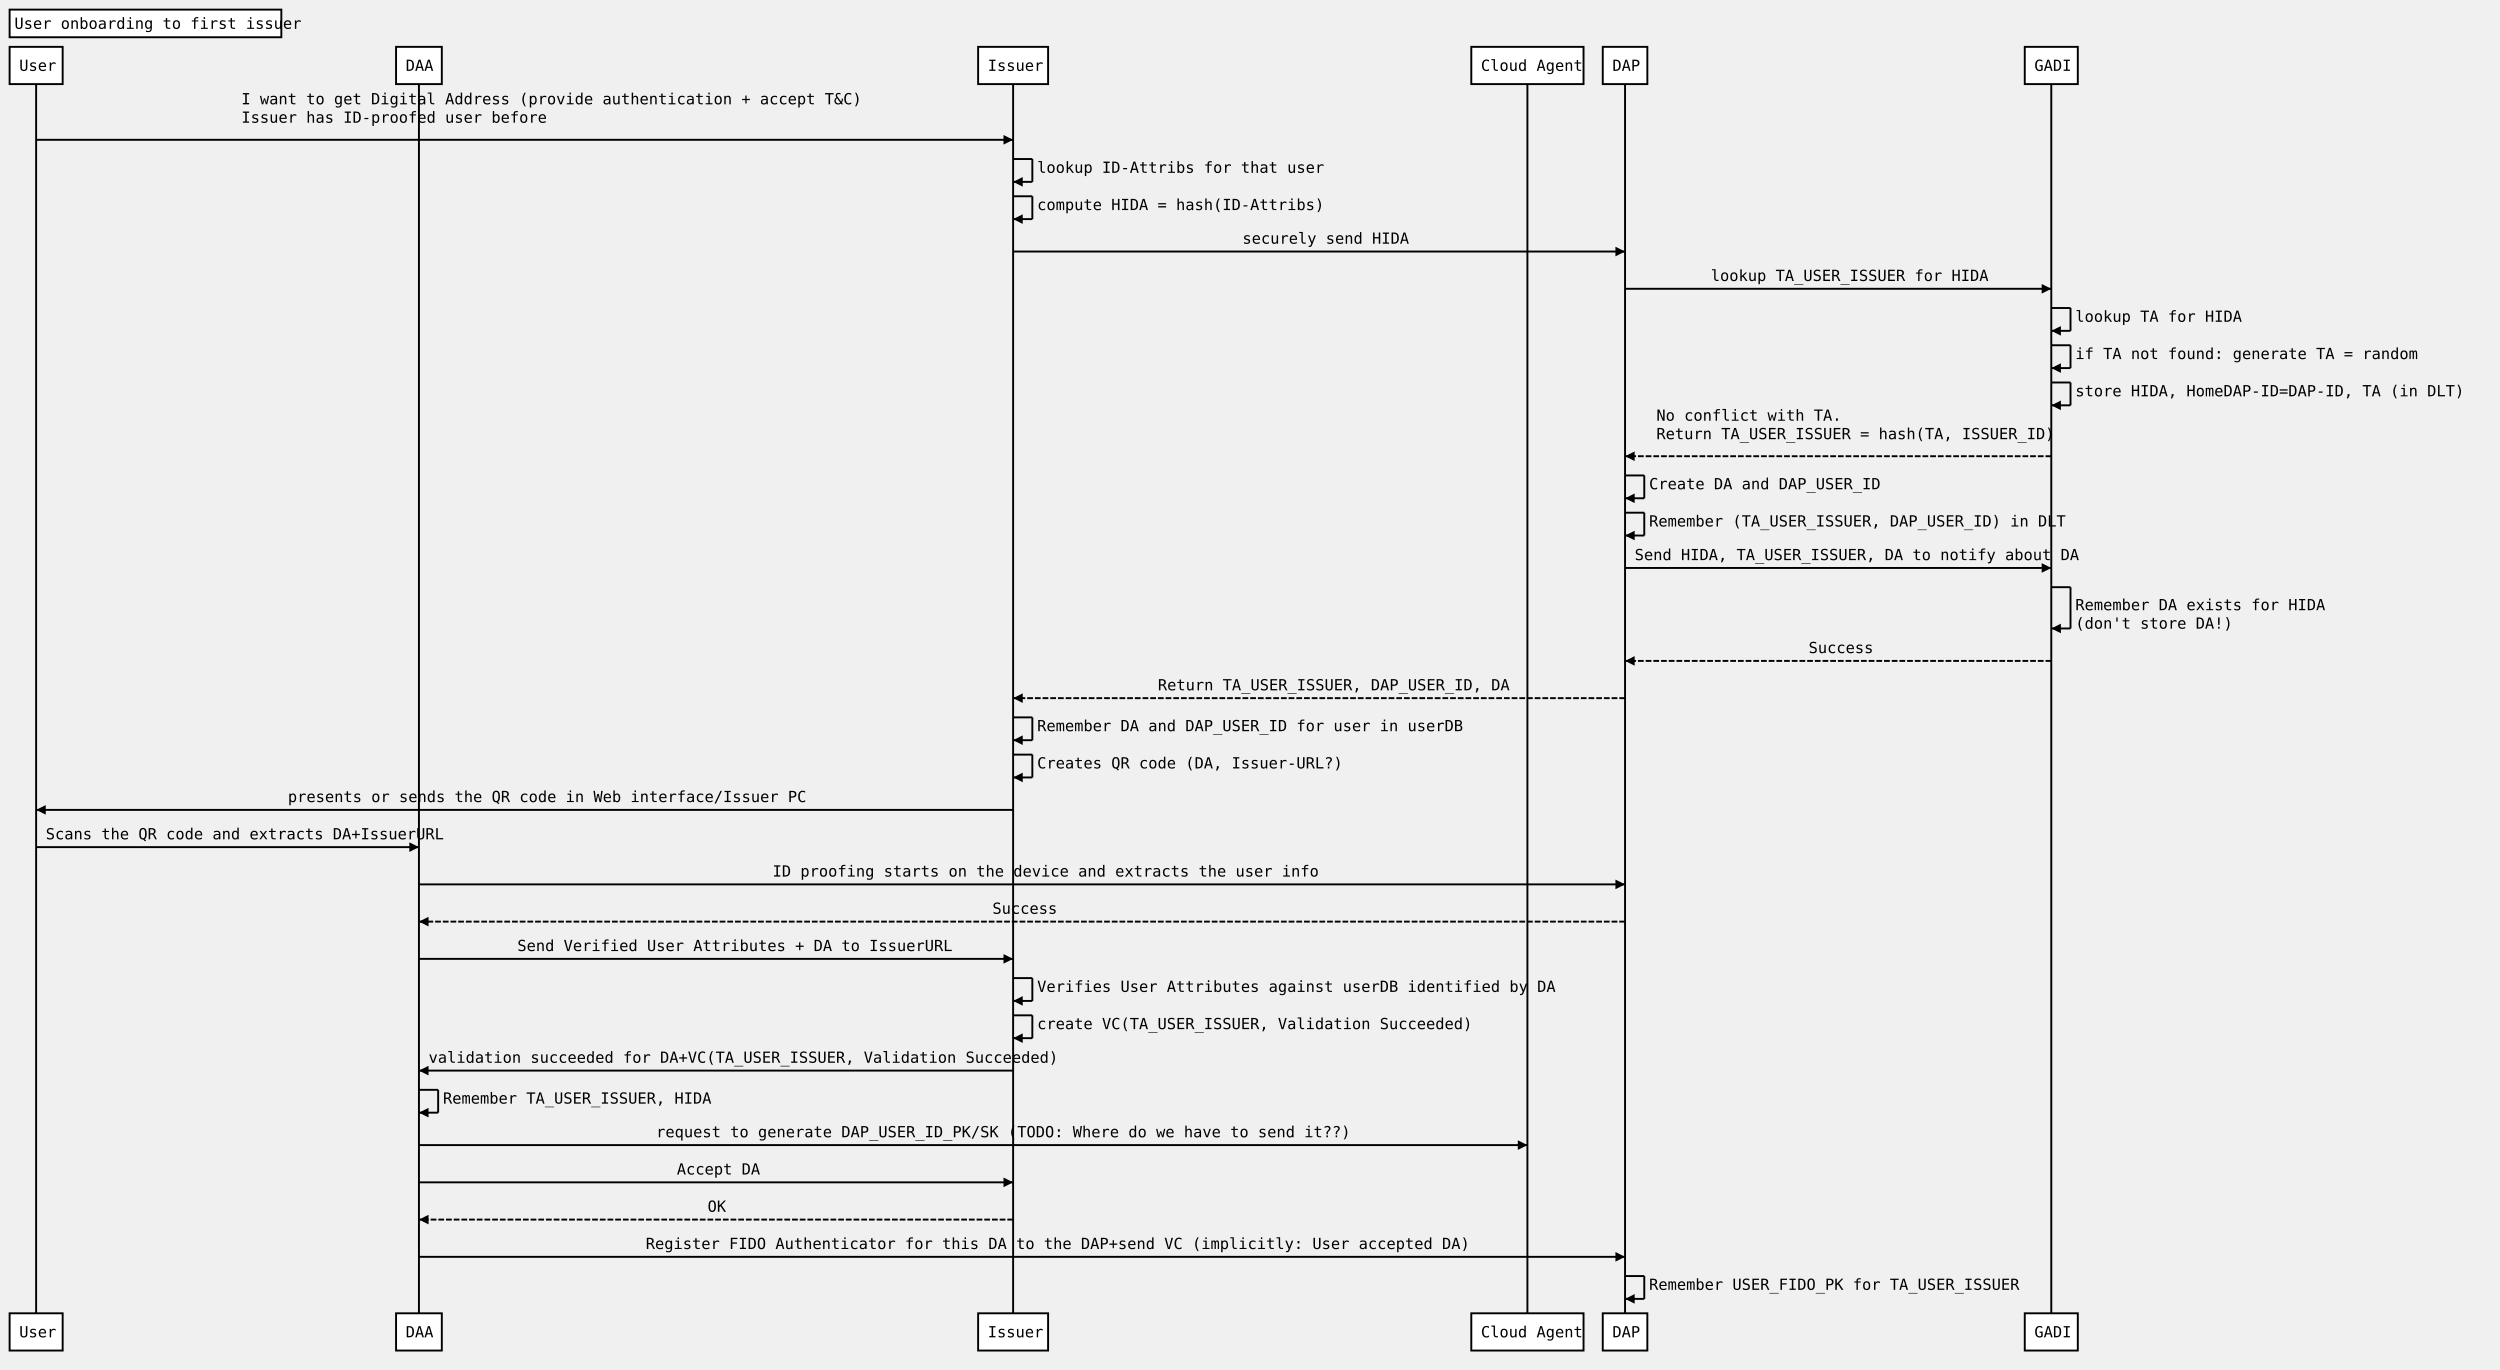
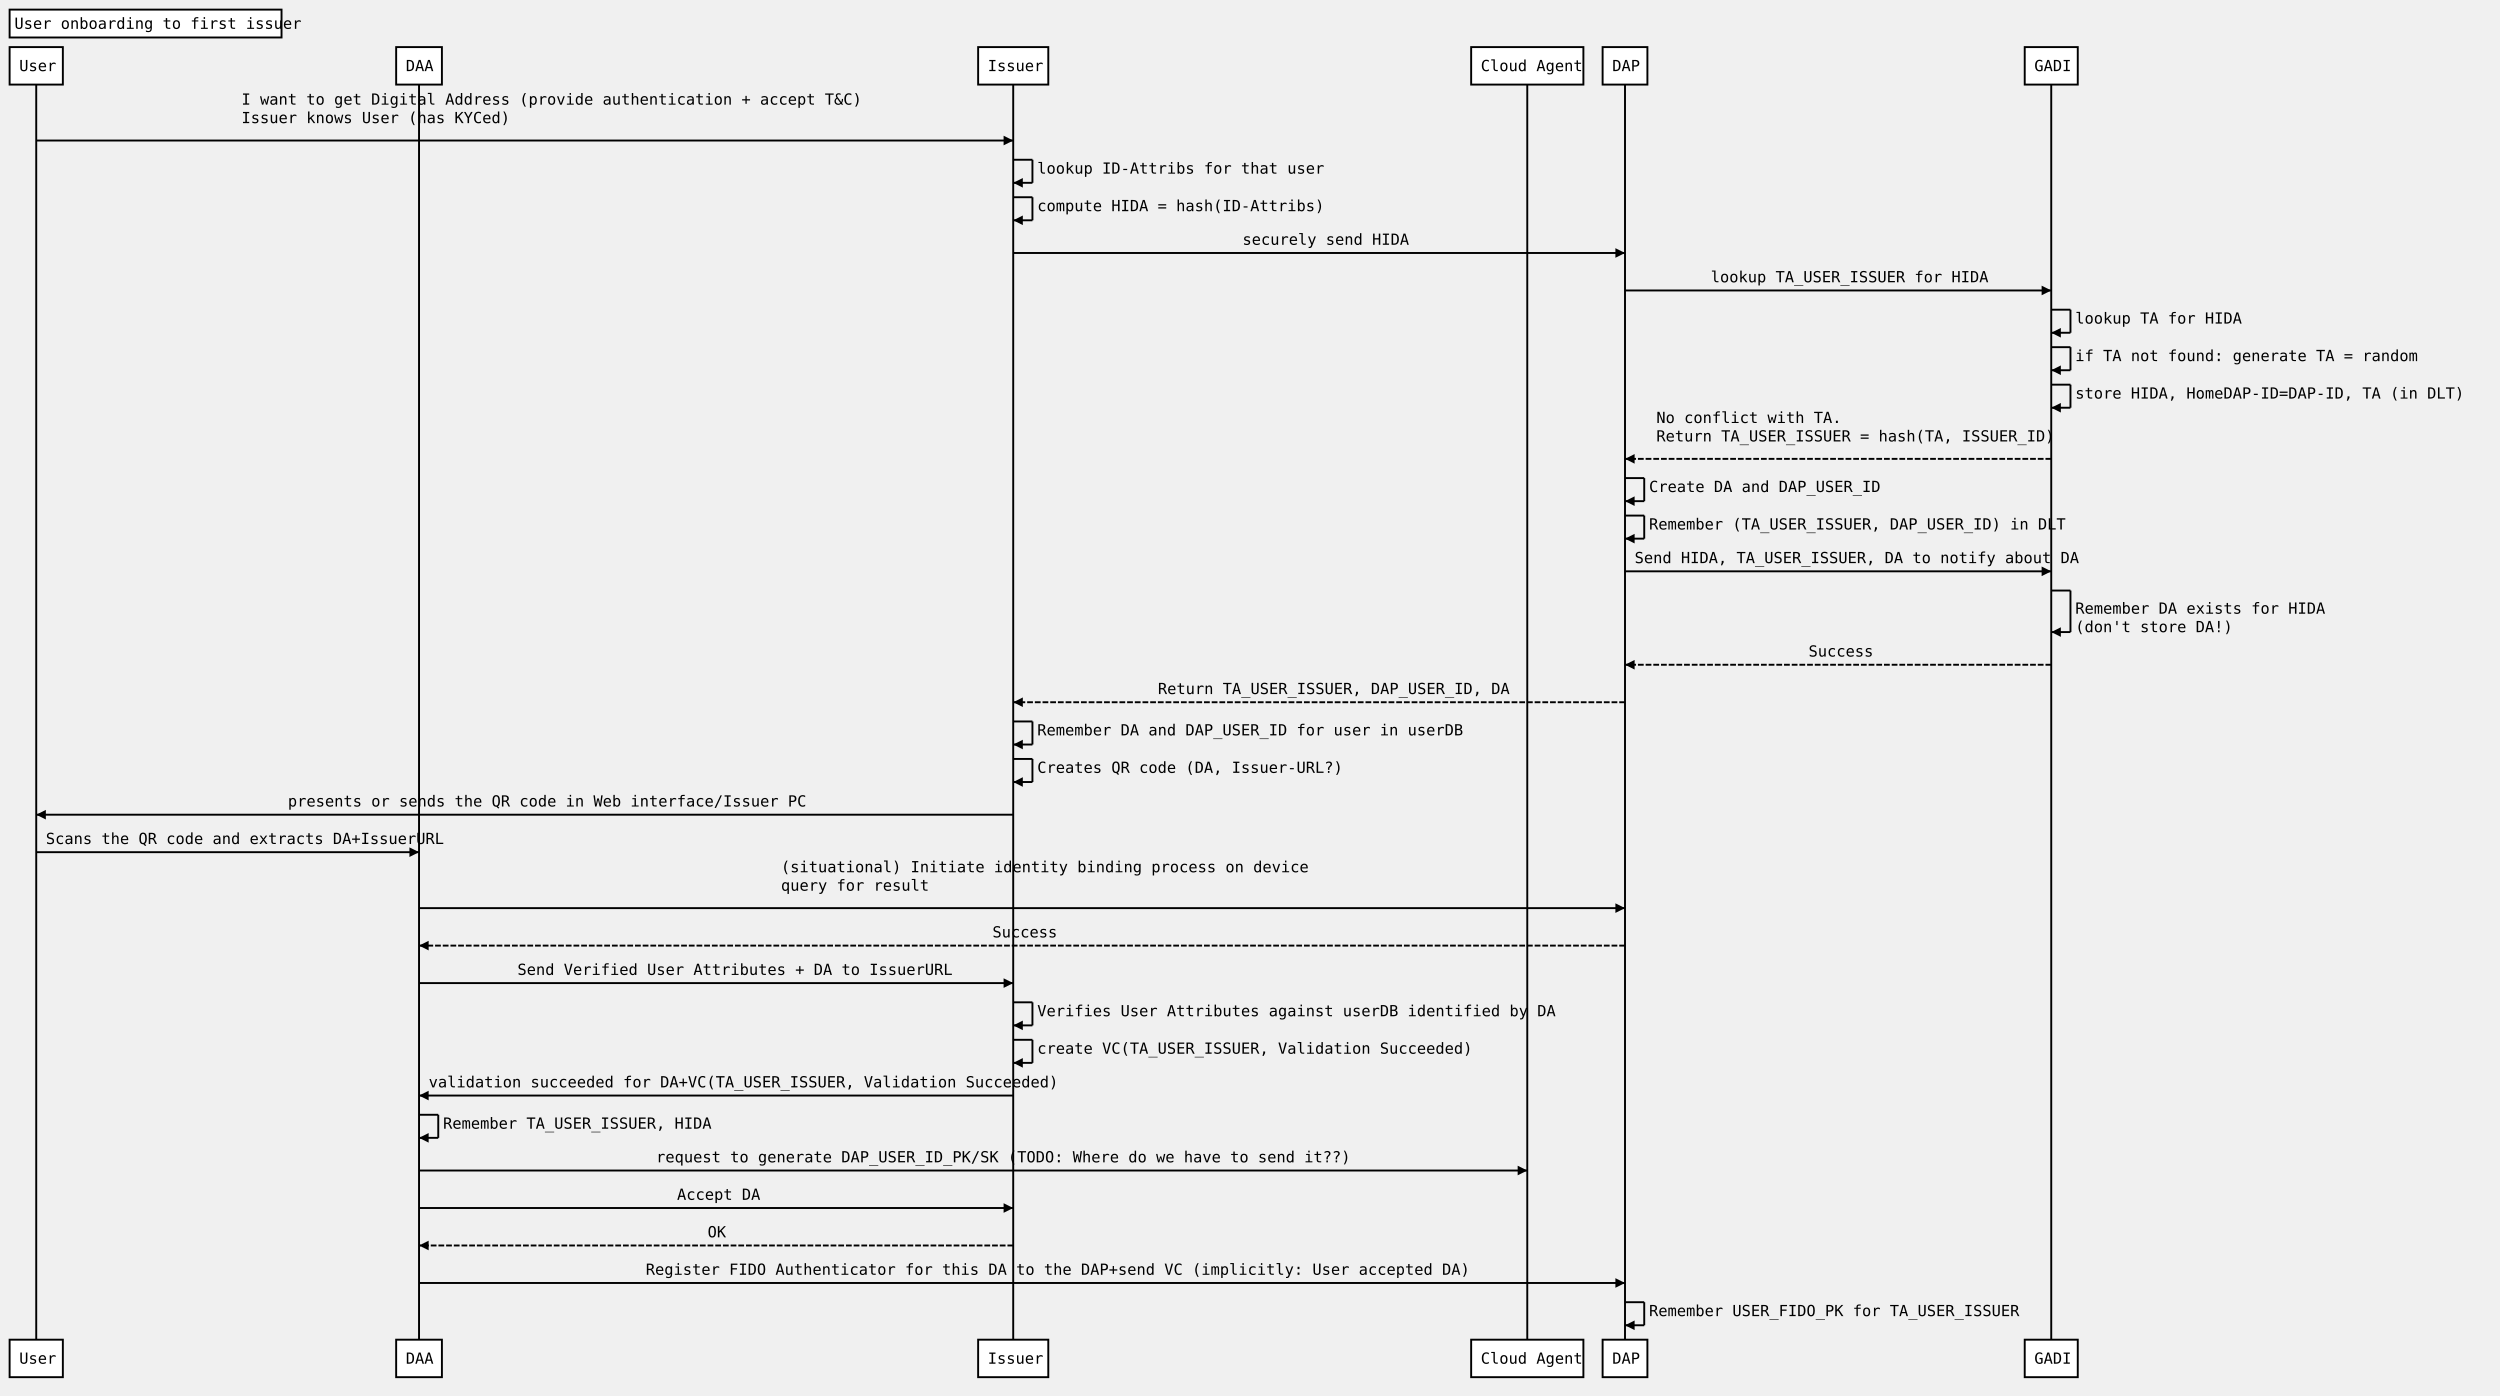
- <svg xmlns="http://www.w3.org/2000/svg" width="2601" height="1425">
+ <svg xmlns="http://www.w3.org/2000/svg" width="2601" height="1452">
  <source>Title: User onboarding to first issuer
Participant User
Participant DAA
Participant Issuer
Participant Cloud Agent
Participant DAP
Participant GADI
- User -&gt; Issuer: I want to get Digital Address (provide authentication + accept T&amp;C)\n Issuer has ID-proofed user before
+ User -&gt; Issuer: I want to get Digital Address (provide authentication + accept T&amp;C)\n Issuer knows User (has KYCed)
Issuer -&gt; Issuer: lookup ID-Attribs for that user
Issuer -&gt; Issuer: compute HIDA = hash(ID-Attribs)
Issuer -&gt; DAP: securely send HIDA
DAP -&gt; GADI: lookup TA_USER_ISSUER for HIDA
GADI -&gt; GADI: lookup TA for HIDA
GADI -&gt; GADI: if TA not found: generate TA = random
GADI -&gt; GADI: store HIDA, HomeDAP-ID=DAP-ID, TA (in DLT)
GADI --&gt; DAP: No conflict with TA. \nReturn TA_USER_ISSUER = hash(TA, ISSUER_ID)
DAP -&gt; DAP: Create DA and DAP_USER_ID 
DAP -&gt; DAP: Remember (TA_USER_ISSUER, DAP_USER_ID) in DLT
DAP -&gt; GADI: Send HIDA, TA_USER_ISSUER, DA to notify about DA
GADI -&gt; GADI: Remember DA exists for HIDA\n(don't store DA!)
GADI --&gt; DAP: Success
DAP --&gt; Issuer: Return TA_USER_ISSUER, DAP_USER_ID, DA
Issuer -&gt; Issuer: Remember DA and DAP_USER_ID for user in userDB
Issuer -&gt; Issuer: Creates QR code (DA, Issuer-URL?)
Issuer -&gt; User: presents or sends the QR code in Web interface/Issuer PC
User -&gt; DAA: Scans the QR code and extracts DA+IssuerURL
- DAA -&gt; DAP: ID proofing starts on the device and extracts the user info 
+ DAA -&gt; DAP: (situational) Initiate identity binding process on device\n query for result 
DAP --&gt; DAA: Success
DAA -&gt; Issuer: Send Verified User Attributes + DA to IssuerURL
Issuer -&gt; Issuer: Verifies User Attributes against userDB identified by DA
Issuer -&gt; Issuer: create VC(TA_USER_ISSUER, Validation Succeeded)
Issuer -&gt; DAA: validation succeeded for DA+VC(TA_USER_ISSUER, Validation Succeeded)
DAA -&gt; DAA: Remember TA_USER_ISSUER, HIDA
DAA -&gt; Cloud Agent: request to generate DAP_USER_ID_PK/SK (TODO: Where do we have to send it??)
DAA -&gt; Issuer: Accept DA
Issuer --&gt; DAA: OK
DAA -&gt; DAP: Register FIDO Authenticator for this DA to the DAP+send VC (implicitly: User accepted DA)
DAP -&gt; DAP: Remember USER_FIDO_PK for TA_USER_ISSUER
</source>
  <defs>
    <marker viewBox="0 0 5 5" markerWidth="5" markerHeight="5" orient="auto" refX="5" refY="2.5" id="markerArrowBlock">
      <path d="M 0 0 L 5 2.5 L 0 5 z" />
    </marker>
    <marker viewBox="0 0 9.6 16" markerWidth="4" markerHeight="16" orient="auto" refX="9.6" refY="8" id="markerArrowOpen">
      <path d="M 9.6,8 1.92,16 0,13.7 5.76,8 0,2.286 1.92,0 9.6,8 z" />
    </marker>
  </defs>
  <g class="title">
-     <rect x="10" y="10" width="282.703" height="28.75" stroke="#000000" fill="#ffffff" style="stroke-width: 2;" />
+     <rect x="10" y="10" width="282.906" height="29" stroke="#000000" fill="#ffffff" style="stroke-width: 2;" />
    <text x="15" y="30" style="font-size: 16px; font-family: &quot;Andale Mono&quot;, monospace;">
      <tspan x="15">User onboarding to first issuer</tspan>
    </text>
  </g>
  <g class="actor">
-     <rect x="10" y="48.75" width="55.188" height="38.75" stroke="#000000" fill="#ffffff" style="stroke-width: 2;" />
-     <text x="20" y="73.75" style="font-size: 16px; font-family: &quot;Andale Mono&quot;, monospace;">
+     <rect x="10" y="49" width="55.391" height="39" stroke="#000000" fill="#ffffff" style="stroke-width: 2;" />
+     <text x="20" y="74" style="font-size: 16px; font-family: &quot;Andale Mono&quot;, monospace;">
      <tspan x="20">User</tspan>
    </text>
  </g>
  <g class="actor">
-     <rect x="10" y="1366.359" width="55.188" height="38.75" stroke="#000000" fill="#ffffff" style="stroke-width: 2;" />
-     <text x="20" y="1391.359" style="font-size: 16px; font-family: &quot;Andale Mono&quot;, monospace;">
+     <rect x="10" y="1393.812" width="55.391" height="39" stroke="#000000" fill="#ffffff" style="stroke-width: 2;" />
+     <text x="20" y="1418.812" style="font-size: 16px; font-family: &quot;Andale Mono&quot;, monospace;">
      <tspan x="20">User</tspan>
    </text>
  </g>
-   <line x1="37.594" x2="37.594" y1="87.5" y2="1366.359" stroke="#000000" fill="none" style="stroke-width: 2;" />
-   <g class="actor">
-     <rect x="412.062" y="48.75" width="47.594" height="38.75" stroke="#000000" fill="#ffffff" style="stroke-width: 2;" />
-     <text x="422.062" y="73.75" style="font-size: 16px; font-family: &quot;Andale Mono&quot;, monospace;">
-       <tspan x="422.062">DAA</tspan>
-     </text>
-   </g>
-   <g class="actor">
-     <rect x="412.062" y="1366.359" width="47.594" height="38.75" stroke="#000000" fill="#ffffff" style="stroke-width: 2;" />
-     <text x="422.062" y="1391.359" style="font-size: 16px; font-family: &quot;Andale Mono&quot;, monospace;">
-       <tspan x="422.062">DAA</tspan>
-     </text>
-   </g>
-   <line x1="435.859" x2="435.859" y1="87.5" y2="1366.359" stroke="#000000" fill="none" style="stroke-width: 2;" />
-   <g class="actor">
-     <rect x="1017.656" y="48.75" width="72.781" height="38.75" stroke="#000000" fill="#ffffff" style="stroke-width: 2;" />
-     <text x="1027.656" y="73.75" style="font-size: 16px; font-family: &quot;Andale Mono&quot;, monospace;">
+   <line x1="37.695" x2="37.695" y1="88" y2="1393.812" stroke="#000000" fill="none" style="stroke-width: 2;" />
+   <g class="actor">
+     <rect x="412.164" y="49" width="47.594" height="39" stroke="#000000" fill="#ffffff" style="stroke-width: 2;" />
+     <text x="422.164" y="74" style="font-size: 16px; font-family: &quot;Andale Mono&quot;, monospace;">
+       <tspan x="422.164">DAA</tspan>
+     </text>
+   </g>
+   <g class="actor">
+     <rect x="412.164" y="1393.812" width="47.594" height="39" stroke="#000000" fill="#ffffff" style="stroke-width: 2;" />
+     <text x="422.164" y="1418.812" style="font-size: 16px; font-family: &quot;Andale Mono&quot;, monospace;">
+       <tspan x="422.164">DAA</tspan>
+     </text>
+   </g>
+   <line x1="435.961" x2="435.961" y1="88" y2="1393.812" stroke="#000000" fill="none" style="stroke-width: 2;" />
+   <g class="actor">
+     <rect x="1017.656" y="49" width="72.984" height="39" stroke="#000000" fill="#ffffff" style="stroke-width: 2;" />
+     <text x="1027.656" y="74" style="font-size: 16px; font-family: &quot;Andale Mono&quot;, monospace;">
      <tspan x="1027.656">Issuer</tspan>
    </text>
  </g>
  <g class="actor">
-     <rect x="1017.656" y="1366.359" width="72.781" height="38.75" stroke="#000000" fill="#ffffff" style="stroke-width: 2;" />
-     <text x="1027.656" y="1391.359" style="font-size: 16px; font-family: &quot;Andale Mono&quot;, monospace;">
+     <rect x="1017.656" y="1393.812" width="72.984" height="39" stroke="#000000" fill="#ffffff" style="stroke-width: 2;" />
+     <text x="1027.656" y="1418.812" style="font-size: 16px; font-family: &quot;Andale Mono&quot;, monospace;">
      <tspan x="1027.656">Issuer</tspan>
    </text>
  </g>
-   <line x1="1054.047" x2="1054.047" y1="87.5" y2="1366.359" stroke="#000000" fill="none" style="stroke-width: 2;" />
-   <g class="actor">
-     <rect x="1530.742" y="48.75" width="116.766" height="38.75" stroke="#000000" fill="#ffffff" style="stroke-width: 2;" />
-     <text x="1540.742" y="73.75" style="font-size: 16px; font-family: &quot;Andale Mono&quot;, monospace;">
-       <tspan x="1540.742">Cloud Agent</tspan>
-     </text>
-   </g>
-   <g class="actor">
-     <rect x="1530.742" y="1366.359" width="116.766" height="38.75" stroke="#000000" fill="#ffffff" style="stroke-width: 2;" />
-     <text x="1540.742" y="1391.359" style="font-size: 16px; font-family: &quot;Andale Mono&quot;, monospace;">
-       <tspan x="1540.742">Cloud Agent</tspan>
-     </text>
-   </g>
-   <line x1="1589.125" x2="1589.125" y1="87.5" y2="1366.359" stroke="#000000" fill="none" style="stroke-width: 2;" />
-   <g class="actor">
-     <rect x="1667.508" y="48.75" width="46.391" height="38.75" stroke="#000000" fill="#ffffff" style="stroke-width: 2;" />
-     <text x="1677.508" y="73.75" style="font-size: 16px; font-family: &quot;Andale Mono&quot;, monospace;">
-       <tspan x="1677.508">DAP</tspan>
-     </text>
-   </g>
-   <g class="actor">
-     <rect x="1667.508" y="1366.359" width="46.391" height="38.75" stroke="#000000" fill="#ffffff" style="stroke-width: 2;" />
-     <text x="1677.508" y="1391.359" style="font-size: 16px; font-family: &quot;Andale Mono&quot;, monospace;">
-       <tspan x="1677.508">DAP</tspan>
-     </text>
-   </g>
-   <line x1="1690.703" x2="1690.703" y1="87.5" y2="1366.359" stroke="#000000" fill="none" style="stroke-width: 2;" />
-   <g class="actor">
-     <rect x="2106.562" y="48.75" width="55.188" height="38.75" stroke="#000000" fill="#ffffff" style="stroke-width: 2;" />
-     <text x="2116.562" y="73.75" style="font-size: 16px; font-family: &quot;Andale Mono&quot;, monospace;">
-       <tspan x="2116.562">GADI</tspan>
-     </text>
-   </g>
-   <g class="actor">
-     <rect x="2106.562" y="1366.359" width="55.188" height="38.75" stroke="#000000" fill="#ffffff" style="stroke-width: 2;" />
-     <text x="2116.562" y="1391.359" style="font-size: 16px; font-family: &quot;Andale Mono&quot;, monospace;">
-       <tspan x="2116.562">GADI</tspan>
-     </text>
-   </g>
-   <line x1="2134.156" x2="2134.156" y1="87.5" y2="1366.359" stroke="#000000" fill="none" style="stroke-width: 2;" />
-   <g class="signal">
-     <text x="251.125" y="108.523" style="font-size: 16px; font-family: &quot;Andale Mono&quot;, monospace;">
-       <tspan x="251.125">I want to get Digital Address (provide authentication + accept T&amp;C)</tspan>
-       <tspan dy="1.2em" x="251.125">Issuer has ID-proofed user before</tspan>
-     </text>
-     <line x1="37.594" x2="1054.047" y1="145.453" y2="145.453" stroke="#000000" fill="none" style="stroke-width: 2; marker-end: url(&quot;#markerArrowBlock&quot;);" />
-   </g>
-   <g class="signal">
-     <text x="1079.047" y="179.828" style="font-size: 16px; font-family: &quot;Andale Mono&quot;, monospace;">
-       <tspan x="1079.047">lookup ID-Attribs for that user</tspan>
-     </text>
-     <line x1="1054.047" x2="1074.047" y1="165.453" y2="165.453" stroke="#000000" fill="none" style="stroke-width: 2;" />
-     <line x1="1074.047" x2="1074.047" y1="165.453" y2="189.203" stroke="#000000" fill="none" style="stroke-width: 2;" />
-     <line x1="1074.047" x2="1054.047" y1="189.203" y2="189.203" stroke="#000000" fill="none" style="stroke-width: 2; marker-end: url(&quot;#markerArrowBlock&quot;);" />
-   </g>
-   <g class="signal">
-     <text x="1079.047" y="218.578" style="font-size: 16px; font-family: &quot;Andale Mono&quot;, monospace;">
-       <tspan x="1079.047">compute HIDA = hash(ID-Attribs)</tspan>
-     </text>
-     <line x1="1054.047" x2="1074.047" y1="204.203" y2="204.203" stroke="#000000" fill="none" style="stroke-width: 2;" />
-     <line x1="1074.047" x2="1074.047" y1="204.203" y2="227.953" stroke="#000000" fill="none" style="stroke-width: 2;" />
-     <line x1="1074.047" x2="1054.047" y1="227.953" y2="227.953" stroke="#000000" fill="none" style="stroke-width: 2; marker-end: url(&quot;#markerArrowBlock&quot;);" />
-   </g>
-   <g class="signal">
-     <text x="1292.602" y="253.578" style="font-size: 16px; font-family: &quot;Andale Mono&quot;, monospace;">
-       <tspan x="1292.602">securely send HIDA</tspan>
-     </text>
-     <line x1="1054.047" x2="1690.703" y1="261.703" y2="261.703" stroke="#000000" fill="none" style="stroke-width: 2; marker-end: url(&quot;#markerArrowBlock&quot;);" />
-   </g>
-   <g class="signal">
-     <text x="1779.875" y="292.328" style="font-size: 16px; font-family: &quot;Andale Mono&quot;, monospace;">
-       <tspan x="1779.875">lookup TA_USER_ISSUER for HIDA</tspan>
-     </text>
-     <line x1="1690.703" x2="2134.156" y1="300.453" y2="300.453" stroke="#000000" fill="none" style="stroke-width: 2; marker-end: url(&quot;#markerArrowBlock&quot;);" />
-   </g>
-   <g class="signal">
-     <text x="2159.156" y="334.828" style="font-size: 16px; font-family: &quot;Andale Mono&quot;, monospace;">
-       <tspan x="2159.156">lookup TA for HIDA</tspan>
-     </text>
-     <line x1="2134.156" x2="2154.156" y1="320.453" y2="320.453" stroke="#000000" fill="none" style="stroke-width: 2;" />
-     <line x1="2154.156" x2="2154.156" y1="320.453" y2="344.203" stroke="#000000" fill="none" style="stroke-width: 2;" />
-     <line x1="2154.156" x2="2134.156" y1="344.203" y2="344.203" stroke="#000000" fill="none" style="stroke-width: 2; marker-end: url(&quot;#markerArrowBlock&quot;);" />
-   </g>
-   <g class="signal">
-     <text x="2159.156" y="373.578" style="font-size: 16px; font-family: &quot;Andale Mono&quot;, monospace;">
-       <tspan x="2159.156">if TA not found: generate TA = random</tspan>
-     </text>
-     <line x1="2134.156" x2="2154.156" y1="359.203" y2="359.203" stroke="#000000" fill="none" style="stroke-width: 2;" />
-     <line x1="2154.156" x2="2154.156" y1="359.203" y2="382.953" stroke="#000000" fill="none" style="stroke-width: 2;" />
-     <line x1="2154.156" x2="2134.156" y1="382.953" y2="382.953" stroke="#000000" fill="none" style="stroke-width: 2; marker-end: url(&quot;#markerArrowBlock&quot;);" />
-   </g>
-   <g class="signal">
-     <text x="2159.156" y="412.328" style="font-size: 16px; font-family: &quot;Andale Mono&quot;, monospace;">
-       <tspan x="2159.156">store HIDA, HomeDAP-ID=DAP-ID, TA (in DLT)</tspan>
-     </text>
-     <line x1="2134.156" x2="2154.156" y1="397.953" y2="397.953" stroke="#000000" fill="none" style="stroke-width: 2;" />
-     <line x1="2154.156" x2="2154.156" y1="397.953" y2="421.703" stroke="#000000" fill="none" style="stroke-width: 2;" />
-     <line x1="2154.156" x2="2134.156" y1="421.703" y2="421.703" stroke="#000000" fill="none" style="stroke-width: 2; marker-end: url(&quot;#markerArrowBlock&quot;);" />
-   </g>
-   <g class="signal">
-     <text x="1723.297" y="437.727" style="font-size: 16px; font-family: &quot;Andale Mono&quot;, monospace;">
-       <tspan x="1723.297">No conflict with TA.</tspan>
-       <tspan dy="1.2em" x="1723.297">Return TA_USER_ISSUER = hash(TA, ISSUER_ID)</tspan>
-     </text>
-     <line x1="2134.156" x2="1690.703" y1="474.656" y2="474.656" stroke="#000000" fill="none" style="stroke-width: 2; stroke-dasharray: 6, 2; marker-end: url(&quot;#markerArrowBlock&quot;);" />
-   </g>
-   <g class="signal">
-     <text x="1715.703" y="509.031" style="font-size: 16px; font-family: &quot;Andale Mono&quot;, monospace;">
-       <tspan x="1715.703">Create DA and DAP_USER_ID</tspan>
-     </text>
-     <line x1="1690.703" x2="1710.703" y1="494.656" y2="494.656" stroke="#000000" fill="none" style="stroke-width: 2;" />
-     <line x1="1710.703" x2="1710.703" y1="494.656" y2="518.406" stroke="#000000" fill="none" style="stroke-width: 2;" />
-     <line x1="1710.703" x2="1690.703" y1="518.406" y2="518.406" stroke="#000000" fill="none" style="stroke-width: 2; marker-end: url(&quot;#markerArrowBlock&quot;);" />
-   </g>
-   <g class="signal">
-     <text x="1715.703" y="547.781" style="font-size: 16px; font-family: &quot;Andale Mono&quot;, monospace;">
-       <tspan x="1715.703">Remember (TA_USER_ISSUER, DAP_USER_ID) in DLT</tspan>
-     </text>
-     <line x1="1690.703" x2="1710.703" y1="533.406" y2="533.406" stroke="#000000" fill="none" style="stroke-width: 2;" />
-     <line x1="1710.703" x2="1710.703" y1="533.406" y2="557.156" stroke="#000000" fill="none" style="stroke-width: 2;" />
-     <line x1="1710.703" x2="1690.703" y1="557.156" y2="557.156" stroke="#000000" fill="none" style="stroke-width: 2; marker-end: url(&quot;#markerArrowBlock&quot;);" />
-   </g>
-   <g class="signal">
-     <text x="1700.703" y="582.781" style="font-size: 16px; font-family: &quot;Andale Mono&quot;, monospace;">
-       <tspan x="1700.703">Send HIDA, TA_USER_ISSUER, DA to notify about DA</tspan>
-     </text>
-     <line x1="1690.703" x2="2134.156" y1="590.906" y2="590.906" stroke="#000000" fill="none" style="stroke-width: 2; marker-end: url(&quot;#markerArrowBlock&quot;);" />
-   </g>
-   <g class="signal">
-     <text x="2159.156" y="634.883" style="font-size: 16px; font-family: &quot;Andale Mono&quot;, monospace;">
-       <tspan x="2159.156">Remember DA exists for HIDA</tspan>
-       <tspan dy="1.2em" x="2159.156">(don't store DA!)</tspan>
-     </text>
-     <line x1="2134.156" x2="2154.156" y1="610.906" y2="610.906" stroke="#000000" fill="none" style="stroke-width: 2;" />
-     <line x1="2154.156" x2="2154.156" y1="610.906" y2="653.859" stroke="#000000" fill="none" style="stroke-width: 2;" />
-     <line x1="2154.156" x2="2134.156" y1="653.859" y2="653.859" stroke="#000000" fill="none" style="stroke-width: 2; marker-end: url(&quot;#markerArrowBlock&quot;);" />
-   </g>
-   <g class="signal">
-     <text x="1881.641" y="679.484" style="font-size: 16px; font-family: &quot;Andale Mono&quot;, monospace;">
-       <tspan x="1881.641">Success</tspan>
-     </text>
-     <line x1="2134.156" x2="1690.703" y1="687.609" y2="687.609" stroke="#000000" fill="none" style="stroke-width: 2; stroke-dasharray: 6, 2; marker-end: url(&quot;#markerArrowBlock&quot;);" />
-   </g>
-   <g class="signal">
-     <text x="1204.633" y="718.234" style="font-size: 16px; font-family: &quot;Andale Mono&quot;, monospace;">
-       <tspan x="1204.633">Return TA_USER_ISSUER, DAP_USER_ID, DA</tspan>
-     </text>
-     <line x1="1690.703" x2="1054.047" y1="726.359" y2="726.359" stroke="#000000" fill="none" style="stroke-width: 2; stroke-dasharray: 6, 2; marker-end: url(&quot;#markerArrowBlock&quot;);" />
-   </g>
-   <g class="signal">
-     <text x="1079.047" y="760.734" style="font-size: 16px; font-family: &quot;Andale Mono&quot;, monospace;">
-       <tspan x="1079.047">Remember DA and DAP_USER_ID for user in userDB</tspan>
-     </text>
-     <line x1="1054.047" x2="1074.047" y1="746.359" y2="746.359" stroke="#000000" fill="none" style="stroke-width: 2;" />
-     <line x1="1074.047" x2="1074.047" y1="746.359" y2="770.109" stroke="#000000" fill="none" style="stroke-width: 2;" />
-     <line x1="1074.047" x2="1054.047" y1="770.109" y2="770.109" stroke="#000000" fill="none" style="stroke-width: 2; marker-end: url(&quot;#markerArrowBlock&quot;);" />
-   </g>
-   <g class="signal">
-     <text x="1079.047" y="799.484" style="font-size: 16px; font-family: &quot;Andale Mono&quot;, monospace;">
-       <tspan x="1079.047">Creates QR code (DA, Issuer-URL?)</tspan>
-     </text>
-     <line x1="1054.047" x2="1074.047" y1="785.109" y2="785.109" stroke="#000000" fill="none" style="stroke-width: 2;" />
-     <line x1="1074.047" x2="1074.047" y1="785.109" y2="808.859" stroke="#000000" fill="none" style="stroke-width: 2;" />
-     <line x1="1074.047" x2="1054.047" y1="808.859" y2="808.859" stroke="#000000" fill="none" style="stroke-width: 2; marker-end: url(&quot;#markerArrowBlock&quot;);" />
-   </g>
-   <g class="signal">
-     <text x="299.508" y="834.484" style="font-size: 16px; font-family: &quot;Andale Mono&quot;, monospace;">
+   <line x1="1054.148" x2="1054.148" y1="88" y2="1393.812" stroke="#000000" fill="none" style="stroke-width: 2;" />
+   <g class="actor">
+     <rect x="1530.594" y="49" width="116.766" height="39" stroke="#000000" fill="#ffffff" style="stroke-width: 2;" />
+     <text x="1540.594" y="74" style="font-size: 16px; font-family: &quot;Andale Mono&quot;, monospace;">
+       <tspan x="1540.594">Cloud Agent</tspan>
+     </text>
+   </g>
+   <g class="actor">
+     <rect x="1530.594" y="1393.812" width="116.766" height="39" stroke="#000000" fill="#ffffff" style="stroke-width: 2;" />
+     <text x="1540.594" y="1418.812" style="font-size: 16px; font-family: &quot;Andale Mono&quot;, monospace;">
+       <tspan x="1540.594">Cloud Agent</tspan>
+     </text>
+   </g>
+   <line x1="1588.977" x2="1588.977" y1="88" y2="1393.812" stroke="#000000" fill="none" style="stroke-width: 2;" />
+   <g class="actor">
+     <rect x="1667.359" y="49" width="46.594" height="39" stroke="#000000" fill="#ffffff" style="stroke-width: 2;" />
+     <text x="1677.359" y="74" style="font-size: 16px; font-family: &quot;Andale Mono&quot;, monospace;">
+       <tspan x="1677.359">DAP</tspan>
+     </text>
+   </g>
+   <g class="actor">
+     <rect x="1667.359" y="1393.812" width="46.594" height="39" stroke="#000000" fill="#ffffff" style="stroke-width: 2;" />
+     <text x="1677.359" y="1418.812" style="font-size: 16px; font-family: &quot;Andale Mono&quot;, monospace;">
+       <tspan x="1677.359">DAP</tspan>
+     </text>
+   </g>
+   <line x1="1690.656" x2="1690.656" y1="88" y2="1393.812" stroke="#000000" fill="none" style="stroke-width: 2;" />
+   <g class="actor">
+     <rect x="2106.516" y="49" width="55.188" height="39" stroke="#000000" fill="#ffffff" style="stroke-width: 2;" />
+     <text x="2116.516" y="74" style="font-size: 16px; font-family: &quot;Andale Mono&quot;, monospace;">
+       <tspan x="2116.516">GADI</tspan>
+     </text>
+   </g>
+   <g class="actor">
+     <rect x="2106.516" y="1393.812" width="55.188" height="39" stroke="#000000" fill="#ffffff" style="stroke-width: 2;" />
+     <text x="2116.516" y="1418.812" style="font-size: 16px; font-family: &quot;Andale Mono&quot;, monospace;">
+       <tspan x="2116.516">GADI</tspan>
+     </text>
+   </g>
+   <line x1="2134.109" x2="2134.109" y1="88" y2="1393.812" stroke="#000000" fill="none" style="stroke-width: 2;" />
+   <g class="signal">
+     <text x="251.227" y="108.898" style="font-size: 16px; font-family: &quot;Andale Mono&quot;, monospace;">
+       <tspan x="251.227">I want to get Digital Address (provide authentication + accept T&amp;C)</tspan>
+       <tspan dy="1.2em" x="251.227">Issuer knows User (has KYCed)</tspan>
+     </text>
+     <line x1="37.695" x2="1054.148" y1="146.203" y2="146.203" stroke="#000000" fill="none" style="stroke-width: 2; marker-end: url(&quot;#markerArrowBlock&quot;);" />
+   </g>
+   <g class="signal">
+     <text x="1079.148" y="180.703" style="font-size: 16px; font-family: &quot;Andale Mono&quot;, monospace;">
+       <tspan x="1079.148">lookup ID-Attribs for that user</tspan>
+     </text>
+     <line x1="1054.148" x2="1074.148" y1="166.203" y2="166.203" stroke="#000000" fill="none" style="stroke-width: 2;" />
+     <line x1="1074.148" x2="1074.148" y1="166.203" y2="190.203" stroke="#000000" fill="none" style="stroke-width: 2;" />
+     <line x1="1074.148" x2="1054.148" y1="190.203" y2="190.203" stroke="#000000" fill="none" style="stroke-width: 2; marker-end: url(&quot;#markerArrowBlock&quot;);" />
+   </g>
+   <g class="signal">
+     <text x="1079.148" y="219.703" style="font-size: 16px; font-family: &quot;Andale Mono&quot;, monospace;">
+       <tspan x="1079.148">compute HIDA = hash(ID-Attribs)</tspan>
+     </text>
+     <line x1="1054.148" x2="1074.148" y1="205.203" y2="205.203" stroke="#000000" fill="none" style="stroke-width: 2;" />
+     <line x1="1074.148" x2="1074.148" y1="205.203" y2="229.203" stroke="#000000" fill="none" style="stroke-width: 2;" />
+     <line x1="1074.148" x2="1054.148" y1="229.203" y2="229.203" stroke="#000000" fill="none" style="stroke-width: 2; marker-end: url(&quot;#markerArrowBlock&quot;);" />
+   </g>
+   <g class="signal">
+     <text x="1292.629" y="254.703" style="font-size: 16px; font-family: &quot;Andale Mono&quot;, monospace;">
+       <tspan x="1292.629">securely send HIDA</tspan>
+     </text>
+     <line x1="1054.148" x2="1690.656" y1="263.203" y2="263.203" stroke="#000000" fill="none" style="stroke-width: 2; marker-end: url(&quot;#markerArrowBlock&quot;);" />
+   </g>
+   <g class="signal">
+     <text x="1779.828" y="293.703" style="font-size: 16px; font-family: &quot;Andale Mono&quot;, monospace;">
+       <tspan x="1779.828">lookup TA_USER_ISSUER for HIDA</tspan>
+     </text>
+     <line x1="1690.656" x2="2134.109" y1="302.203" y2="302.203" stroke="#000000" fill="none" style="stroke-width: 2; marker-end: url(&quot;#markerArrowBlock&quot;);" />
+   </g>
+   <g class="signal">
+     <text x="2159.109" y="336.703" style="font-size: 16px; font-family: &quot;Andale Mono&quot;, monospace;">
+       <tspan x="2159.109">lookup TA for HIDA</tspan>
+     </text>
+     <line x1="2134.109" x2="2154.109" y1="322.203" y2="322.203" stroke="#000000" fill="none" style="stroke-width: 2;" />
+     <line x1="2154.109" x2="2154.109" y1="322.203" y2="346.203" stroke="#000000" fill="none" style="stroke-width: 2;" />
+     <line x1="2154.109" x2="2134.109" y1="346.203" y2="346.203" stroke="#000000" fill="none" style="stroke-width: 2; marker-end: url(&quot;#markerArrowBlock&quot;);" />
+   </g>
+   <g class="signal">
+     <text x="2159.109" y="375.703" style="font-size: 16px; font-family: &quot;Andale Mono&quot;, monospace;">
+       <tspan x="2159.109">if TA not found: generate TA = random</tspan>
+     </text>
+     <line x1="2134.109" x2="2154.109" y1="361.203" y2="361.203" stroke="#000000" fill="none" style="stroke-width: 2;" />
+     <line x1="2154.109" x2="2154.109" y1="361.203" y2="385.203" stroke="#000000" fill="none" style="stroke-width: 2;" />
+     <line x1="2154.109" x2="2134.109" y1="385.203" y2="385.203" stroke="#000000" fill="none" style="stroke-width: 2; marker-end: url(&quot;#markerArrowBlock&quot;);" />
+   </g>
+   <g class="signal">
+     <text x="2159.109" y="414.703" style="font-size: 16px; font-family: &quot;Andale Mono&quot;, monospace;">
+       <tspan x="2159.109">store HIDA, HomeDAP-ID=DAP-ID, TA (in DLT)</tspan>
+     </text>
+     <line x1="2134.109" x2="2154.109" y1="400.203" y2="400.203" stroke="#000000" fill="none" style="stroke-width: 2;" />
+     <line x1="2154.109" x2="2154.109" y1="400.203" y2="424.203" stroke="#000000" fill="none" style="stroke-width: 2;" />
+     <line x1="2154.109" x2="2134.109" y1="424.203" y2="424.203" stroke="#000000" fill="none" style="stroke-width: 2; marker-end: url(&quot;#markerArrowBlock&quot;);" />
+   </g>
+   <g class="signal">
+     <text x="1723.25" y="440.102" style="font-size: 16px; font-family: &quot;Andale Mono&quot;, monospace;">
+       <tspan x="1723.25">No conflict with TA.</tspan>
+       <tspan dy="1.2em" x="1723.25">Return TA_USER_ISSUER = hash(TA, ISSUER_ID)</tspan>
+     </text>
+     <line x1="2134.109" x2="1690.656" y1="477.406" y2="477.406" stroke="#000000" fill="none" style="stroke-width: 2; stroke-dasharray: 6, 2; marker-end: url(&quot;#markerArrowBlock&quot;);" />
+   </g>
+   <g class="signal">
+     <text x="1715.656" y="511.906" style="font-size: 16px; font-family: &quot;Andale Mono&quot;, monospace;">
+       <tspan x="1715.656">Create DA and DAP_USER_ID</tspan>
+     </text>
+     <line x1="1690.656" x2="1710.656" y1="497.406" y2="497.406" stroke="#000000" fill="none" style="stroke-width: 2;" />
+     <line x1="1710.656" x2="1710.656" y1="497.406" y2="521.406" stroke="#000000" fill="none" style="stroke-width: 2;" />
+     <line x1="1710.656" x2="1690.656" y1="521.406" y2="521.406" stroke="#000000" fill="none" style="stroke-width: 2; marker-end: url(&quot;#markerArrowBlock&quot;);" />
+   </g>
+   <g class="signal">
+     <text x="1715.656" y="550.906" style="font-size: 16px; font-family: &quot;Andale Mono&quot;, monospace;">
+       <tspan x="1715.656">Remember (TA_USER_ISSUER, DAP_USER_ID) in DLT</tspan>
+     </text>
+     <line x1="1690.656" x2="1710.656" y1="536.406" y2="536.406" stroke="#000000" fill="none" style="stroke-width: 2;" />
+     <line x1="1710.656" x2="1710.656" y1="536.406" y2="560.406" stroke="#000000" fill="none" style="stroke-width: 2;" />
+     <line x1="1710.656" x2="1690.656" y1="560.406" y2="560.406" stroke="#000000" fill="none" style="stroke-width: 2; marker-end: url(&quot;#markerArrowBlock&quot;);" />
+   </g>
+   <g class="signal">
+     <text x="1700.656" y="585.906" style="font-size: 16px; font-family: &quot;Andale Mono&quot;, monospace;">
+       <tspan x="1700.656">Send HIDA, TA_USER_ISSUER, DA to notify about DA</tspan>
+     </text>
+     <line x1="1690.656" x2="2134.109" y1="594.406" y2="594.406" stroke="#000000" fill="none" style="stroke-width: 2; marker-end: url(&quot;#markerArrowBlock&quot;);" />
+   </g>
+   <g class="signal">
+     <text x="2159.109" y="638.508" style="font-size: 16px; font-family: &quot;Andale Mono&quot;, monospace;">
+       <tspan x="2159.109">Remember DA exists for HIDA</tspan>
+       <tspan dy="1.2em" x="2159.109">(don't store DA!)</tspan>
+     </text>
+     <line x1="2134.109" x2="2154.109" y1="614.406" y2="614.406" stroke="#000000" fill="none" style="stroke-width: 2;" />
+     <line x1="2154.109" x2="2154.109" y1="614.406" y2="657.609" stroke="#000000" fill="none" style="stroke-width: 2;" />
+     <line x1="2154.109" x2="2134.109" y1="657.609" y2="657.609" stroke="#000000" fill="none" style="stroke-width: 2; marker-end: url(&quot;#markerArrowBlock&quot;);" />
+   </g>
+   <g class="signal">
+     <text x="1881.594" y="683.109" style="font-size: 16px; font-family: &quot;Andale Mono&quot;, monospace;">
+       <tspan x="1881.594">Success</tspan>
+     </text>
+     <line x1="2134.109" x2="1690.656" y1="691.609" y2="691.609" stroke="#000000" fill="none" style="stroke-width: 2; stroke-dasharray: 6, 2; marker-end: url(&quot;#markerArrowBlock&quot;);" />
+   </g>
+   <g class="signal">
+     <text x="1204.66" y="722.109" style="font-size: 16px; font-family: &quot;Andale Mono&quot;, monospace;">
+       <tspan x="1204.66">Return TA_USER_ISSUER, DAP_USER_ID, DA</tspan>
+     </text>
+     <line x1="1690.656" x2="1054.148" y1="730.609" y2="730.609" stroke="#000000" fill="none" style="stroke-width: 2; stroke-dasharray: 6, 2; marker-end: url(&quot;#markerArrowBlock&quot;);" />
+   </g>
+   <g class="signal">
+     <text x="1079.148" y="765.109" style="font-size: 16px; font-family: &quot;Andale Mono&quot;, monospace;">
+       <tspan x="1079.148">Remember DA and DAP_USER_ID for user in userDB</tspan>
+     </text>
+     <line x1="1054.148" x2="1074.148" y1="750.609" y2="750.609" stroke="#000000" fill="none" style="stroke-width: 2;" />
+     <line x1="1074.148" x2="1074.148" y1="750.609" y2="774.609" stroke="#000000" fill="none" style="stroke-width: 2;" />
+     <line x1="1074.148" x2="1054.148" y1="774.609" y2="774.609" stroke="#000000" fill="none" style="stroke-width: 2; marker-end: url(&quot;#markerArrowBlock&quot;);" />
+   </g>
+   <g class="signal">
+     <text x="1079.148" y="804.109" style="font-size: 16px; font-family: &quot;Andale Mono&quot;, monospace;">
+       <tspan x="1079.148">Creates QR code (DA, Issuer-URL?)</tspan>
+     </text>
+     <line x1="1054.148" x2="1074.148" y1="789.609" y2="789.609" stroke="#000000" fill="none" style="stroke-width: 2;" />
+     <line x1="1074.148" x2="1074.148" y1="789.609" y2="813.609" stroke="#000000" fill="none" style="stroke-width: 2;" />
+     <line x1="1074.148" x2="1054.148" y1="813.609" y2="813.609" stroke="#000000" fill="none" style="stroke-width: 2; marker-end: url(&quot;#markerArrowBlock&quot;);" />
+   </g>
+   <g class="signal">
+     <text x="299.508" y="839.109" style="font-size: 16px; font-family: &quot;Andale Mono&quot;, monospace;">
      <tspan x="299.508">presents or sends the QR code in Web interface/Issuer PC</tspan>
    </text>
-     <line x1="1054.047" x2="37.594" y1="842.609" y2="842.609" stroke="#000000" fill="none" style="stroke-width: 2; marker-end: url(&quot;#markerArrowBlock&quot;);" />
-   </g>
-   <g class="signal">
-     <text x="47.594" y="873.234" style="font-size: 16px; font-family: &quot;Andale Mono&quot;, monospace;">
-       <tspan x="47.594">Scans the QR code and extracts DA+IssuerURL</tspan>
-     </text>
-     <line x1="37.594" x2="435.859" y1="881.359" y2="881.359" stroke="#000000" fill="none" style="stroke-width: 2; marker-end: url(&quot;#markerArrowBlock&quot;);" />
-   </g>
-   <g class="signal">
-     <text x="803.773" y="911.984" style="font-size: 16px; font-family: &quot;Andale Mono&quot;, monospace;">
-       <tspan x="803.773">ID proofing starts on the device and extracts the user info</tspan>
-     </text>
-     <line x1="435.859" x2="1690.703" y1="920.109" y2="920.109" stroke="#000000" fill="none" style="stroke-width: 2; marker-end: url(&quot;#markerArrowBlock&quot;);" />
-   </g>
-   <g class="signal">
-     <text x="1032.492" y="950.734" style="font-size: 16px; font-family: &quot;Andale Mono&quot;, monospace;">
-       <tspan x="1032.492">Success</tspan>
-     </text>
-     <line x1="1690.703" x2="435.859" y1="958.859" y2="958.859" stroke="#000000" fill="none" style="stroke-width: 2; stroke-dasharray: 6, 2; marker-end: url(&quot;#markerArrowBlock&quot;);" />
-   </g>
-   <g class="signal">
-     <text x="538.227" y="989.484" style="font-size: 16px; font-family: &quot;Andale Mono&quot;, monospace;">
-       <tspan x="538.227">Send Verified User Attributes + DA to IssuerURL</tspan>
-     </text>
-     <line x1="435.859" x2="1054.047" y1="997.609" y2="997.609" stroke="#000000" fill="none" style="stroke-width: 2; marker-end: url(&quot;#markerArrowBlock&quot;);" />
-   </g>
-   <g class="signal">
-     <text x="1080.297" y="1031.984" style="font-size: 16px; font-family: &quot;Andale Mono&quot;, monospace;">
-       <tspan x="1079.047">Verifies User Attributes against userDB identified by DA</tspan>
-     </text>
-     <line x1="1054.047" x2="1074.047" y1="1017.609" y2="1017.609" stroke="#000000" fill="none" style="stroke-width: 2;" />
-     <line x1="1074.047" x2="1074.047" y1="1017.609" y2="1041.359" stroke="#000000" fill="none" style="stroke-width: 2;" />
-     <line x1="1074.047" x2="1054.047" y1="1041.359" y2="1041.359" stroke="#000000" fill="none" style="stroke-width: 2; marker-end: url(&quot;#markerArrowBlock&quot;);" />
-   </g>
-   <g class="signal">
-     <text x="1079.047" y="1070.734" style="font-size: 16px; font-family: &quot;Andale Mono&quot;, monospace;">
-       <tspan x="1079.047">create VC(TA_USER_ISSUER, Validation Succeeded)</tspan>
-     </text>
-     <line x1="1054.047" x2="1074.047" y1="1056.359" y2="1056.359" stroke="#000000" fill="none" style="stroke-width: 2;" />
-     <line x1="1074.047" x2="1074.047" y1="1056.359" y2="1080.109" stroke="#000000" fill="none" style="stroke-width: 2;" />
-     <line x1="1074.047" x2="1054.047" y1="1080.109" y2="1080.109" stroke="#000000" fill="none" style="stroke-width: 2; marker-end: url(&quot;#markerArrowBlock&quot;);" />
-   </g>
-   <g class="signal">
-     <text x="445.859" y="1105.734" style="font-size: 16px; font-family: &quot;Andale Mono&quot;, monospace;">
-       <tspan x="445.859">validation succeeded for DA+VC(TA_USER_ISSUER, Validation Succeeded)</tspan>
-     </text>
-     <line x1="1054.047" x2="435.859" y1="1113.859" y2="1113.859" stroke="#000000" fill="none" style="stroke-width: 2; marker-end: url(&quot;#markerArrowBlock&quot;);" />
-   </g>
-   <g class="signal">
-     <text x="460.859" y="1148.234" style="font-size: 16px; font-family: &quot;Andale Mono&quot;, monospace;">
-       <tspan x="460.859">Remember TA_USER_ISSUER, HIDA</tspan>
-     </text>
-     <line x1="435.859" x2="455.859" y1="1133.859" y2="1133.859" stroke="#000000" fill="none" style="stroke-width: 2;" />
-     <line x1="455.859" x2="455.859" y1="1133.859" y2="1157.609" stroke="#000000" fill="none" style="stroke-width: 2;" />
-     <line x1="455.859" x2="435.859" y1="1157.609" y2="1157.609" stroke="#000000" fill="none" style="stroke-width: 2; marker-end: url(&quot;#markerArrowBlock&quot;);" />
-   </g>
-   <g class="signal">
-     <text x="682.609" y="1183.234" style="font-size: 16px; font-family: &quot;Andale Mono&quot;, monospace;">
-       <tspan x="682.609">request to generate DAP_USER_ID_PK/SK (TODO: Where do we have to send it??)</tspan>
-     </text>
-     <line x1="435.859" x2="1589.125" y1="1191.359" y2="1191.359" stroke="#000000" fill="none" style="stroke-width: 2; marker-end: url(&quot;#markerArrowBlock&quot;);" />
-   </g>
-   <g class="signal">
-     <text x="705.391" y="1221.984" style="font-size: 16px; font-family: &quot;Andale Mono&quot;, monospace;">
-       <tspan x="704.141">Accept DA</tspan>
-     </text>
-     <line x1="435.859" x2="1054.047" y1="1230.109" y2="1230.109" stroke="#000000" fill="none" style="stroke-width: 2; marker-end: url(&quot;#markerArrowBlock&quot;);" />
-   </g>
-   <g class="signal">
-     <text x="736.156" y="1260.734" style="font-size: 16px; font-family: &quot;Andale Mono&quot;, monospace;">
+     <line x1="1054.148" x2="37.695" y1="847.609" y2="847.609" stroke="#000000" fill="none" style="stroke-width: 2; marker-end: url(&quot;#markerArrowBlock&quot;);" />
+   </g>
+   <g class="signal">
+     <text x="47.695" y="878.109" style="font-size: 16px; font-family: &quot;Andale Mono&quot;, monospace;">
+       <tspan x="47.695">Scans the QR code and extracts DA+IssuerURL</tspan>
+     </text>
+     <line x1="37.695" x2="435.961" y1="886.609" y2="886.609" stroke="#000000" fill="none" style="stroke-width: 2; marker-end: url(&quot;#markerArrowBlock&quot;);" />
+   </g>
+   <g class="signal">
+     <text x="812.496" y="907.508" style="font-size: 16px; font-family: &quot;Andale Mono&quot;, monospace;">
+       <tspan x="812.496">(situational) Initiate identity binding process on device</tspan>
+       <tspan dy="1.2em" x="812.496">query for result</tspan>
+     </text>
+     <line x1="435.961" x2="1690.656" y1="944.812" y2="944.812" stroke="#000000" fill="none" style="stroke-width: 2; marker-end: url(&quot;#markerArrowBlock&quot;);" />
+   </g>
+   <g class="signal">
+     <text x="1032.52" y="975.312" style="font-size: 16px; font-family: &quot;Andale Mono&quot;, monospace;">
+       <tspan x="1032.52">Success</tspan>
+     </text>
+     <line x1="1690.656" x2="435.961" y1="983.812" y2="983.812" stroke="#000000" fill="none" style="stroke-width: 2; stroke-dasharray: 6, 2; marker-end: url(&quot;#markerArrowBlock&quot;);" />
+   </g>
+   <g class="signal">
+     <text x="538.328" y="1014.312" style="font-size: 16px; font-family: &quot;Andale Mono&quot;, monospace;">
+       <tspan x="538.328">Send Verified User Attributes + DA to IssuerURL</tspan>
+     </text>
+     <line x1="435.961" x2="1054.148" y1="1022.812" y2="1022.812" stroke="#000000" fill="none" style="stroke-width: 2; marker-end: url(&quot;#markerArrowBlock&quot;);" />
+   </g>
+   <g class="signal">
+     <text x="1080.148" y="1057.312" style="font-size: 16px; font-family: &quot;Andale Mono&quot;, monospace;">
+       <tspan x="1079.148">Verifies User Attributes against userDB identified by DA</tspan>
+     </text>
+     <line x1="1054.148" x2="1074.148" y1="1042.812" y2="1042.812" stroke="#000000" fill="none" style="stroke-width: 2;" />
+     <line x1="1074.148" x2="1074.148" y1="1042.812" y2="1066.812" stroke="#000000" fill="none" style="stroke-width: 2;" />
+     <line x1="1074.148" x2="1054.148" y1="1066.812" y2="1066.812" stroke="#000000" fill="none" style="stroke-width: 2; marker-end: url(&quot;#markerArrowBlock&quot;);" />
+   </g>
+   <g class="signal">
+     <text x="1079.148" y="1096.312" style="font-size: 16px; font-family: &quot;Andale Mono&quot;, monospace;">
+       <tspan x="1079.148">create VC(TA_USER_ISSUER, Validation Succeeded)</tspan>
+     </text>
+     <line x1="1054.148" x2="1074.148" y1="1081.812" y2="1081.812" stroke="#000000" fill="none" style="stroke-width: 2;" />
+     <line x1="1074.148" x2="1074.148" y1="1081.812" y2="1105.812" stroke="#000000" fill="none" style="stroke-width: 2;" />
+     <line x1="1074.148" x2="1054.148" y1="1105.812" y2="1105.812" stroke="#000000" fill="none" style="stroke-width: 2; marker-end: url(&quot;#markerArrowBlock&quot;);" />
+   </g>
+   <g class="signal">
+     <text x="445.961" y="1131.312" style="font-size: 16px; font-family: &quot;Andale Mono&quot;, monospace;">
+       <tspan x="445.961">validation succeeded for DA+VC(TA_USER_ISSUER, Validation Succeeded)</tspan>
+     </text>
+     <line x1="1054.148" x2="435.961" y1="1139.812" y2="1139.812" stroke="#000000" fill="none" style="stroke-width: 2; marker-end: url(&quot;#markerArrowBlock&quot;);" />
+   </g>
+   <g class="signal">
+     <text x="460.961" y="1174.312" style="font-size: 16px; font-family: &quot;Andale Mono&quot;, monospace;">
+       <tspan x="460.961">Remember TA_USER_ISSUER, HIDA</tspan>
+     </text>
+     <line x1="435.961" x2="455.961" y1="1159.812" y2="1159.812" stroke="#000000" fill="none" style="stroke-width: 2;" />
+     <line x1="455.961" x2="455.961" y1="1159.812" y2="1183.812" stroke="#000000" fill="none" style="stroke-width: 2;" />
+     <line x1="455.961" x2="435.961" y1="1183.812" y2="1183.812" stroke="#000000" fill="none" style="stroke-width: 2; marker-end: url(&quot;#markerArrowBlock&quot;);" />
+   </g>
+   <g class="signal">
+     <text x="682.586" y="1209.312" style="font-size: 16px; font-family: &quot;Andale Mono&quot;, monospace;">
+       <tspan x="682.586">request to generate DAP_USER_ID_PK/SK (TODO: Where do we have to send it??)</tspan>
+     </text>
+     <line x1="435.961" x2="1588.977" y1="1217.812" y2="1217.812" stroke="#000000" fill="none" style="stroke-width: 2; marker-end: url(&quot;#markerArrowBlock&quot;);" />
+   </g>
+   <g class="signal">
+     <text x="705.367" y="1248.312" style="font-size: 16px; font-family: &quot;Andale Mono&quot;, monospace;">
+       <tspan x="704.367">Accept DA</tspan>
+     </text>
+     <line x1="435.961" x2="1054.148" y1="1256.812" y2="1256.812" stroke="#000000" fill="none" style="stroke-width: 2; marker-end: url(&quot;#markerArrowBlock&quot;);" />
+   </g>
+   <g class="signal">
+     <text x="736.156" y="1287.312" style="font-size: 16px; font-family: &quot;Andale Mono&quot;, monospace;">
      <tspan x="736.156">OK</tspan>
    </text>
-     <line x1="1054.047" x2="435.859" y1="1268.859" y2="1268.859" stroke="#000000" fill="none" style="stroke-width: 2; stroke-dasharray: 6, 2; marker-end: url(&quot;#markerArrowBlock&quot;);" />
-   </g>
-   <g class="signal">
-     <text x="671.82" y="1299.484" style="font-size: 16px; font-family: &quot;Andale Mono&quot;, monospace;">
-       <tspan x="671.82">Register FIDO Authenticator for this DA to the DAP+send VC (implicitly: User accepted DA)</tspan>
-     </text>
-     <line x1="435.859" x2="1690.703" y1="1307.609" y2="1307.609" stroke="#000000" fill="none" style="stroke-width: 2; marker-end: url(&quot;#markerArrowBlock&quot;);" />
-   </g>
-   <g class="signal">
-     <text x="1715.703" y="1341.984" style="font-size: 16px; font-family: &quot;Andale Mono&quot;, monospace;">
-       <tspan x="1715.703">Remember USER_FIDO_PK for TA_USER_ISSUER</tspan>
-     </text>
-     <line x1="1690.703" x2="1710.703" y1="1327.609" y2="1327.609" stroke="#000000" fill="none" style="stroke-width: 2;" />
-     <line x1="1710.703" x2="1710.703" y1="1327.609" y2="1351.359" stroke="#000000" fill="none" style="stroke-width: 2;" />
-     <line x1="1710.703" x2="1690.703" y1="1351.359" y2="1351.359" stroke="#000000" fill="none" style="stroke-width: 2; marker-end: url(&quot;#markerArrowBlock&quot;);" />
+     <line x1="1054.148" x2="435.961" y1="1295.812" y2="1295.812" stroke="#000000" fill="none" style="stroke-width: 2; stroke-dasharray: 6, 2; marker-end: url(&quot;#markerArrowBlock&quot;);" />
+   </g>
+   <g class="signal">
+     <text x="671.848" y="1326.312" style="font-size: 16px; font-family: &quot;Andale Mono&quot;, monospace;">
+       <tspan x="671.848">Register FIDO Authenticator for this DA to the DAP+send VC (implicitly: User accepted DA)</tspan>
+     </text>
+     <line x1="435.961" x2="1690.656" y1="1334.812" y2="1334.812" stroke="#000000" fill="none" style="stroke-width: 2; marker-end: url(&quot;#markerArrowBlock&quot;);" />
+   </g>
+   <g class="signal">
+     <text x="1715.656" y="1369.312" style="font-size: 16px; font-family: &quot;Andale Mono&quot;, monospace;">
+       <tspan x="1715.656">Remember USER_FIDO_PK for TA_USER_ISSUER</tspan>
+     </text>
+     <line x1="1690.656" x2="1710.656" y1="1354.812" y2="1354.812" stroke="#000000" fill="none" style="stroke-width: 2;" />
+     <line x1="1710.656" x2="1710.656" y1="1354.812" y2="1378.812" stroke="#000000" fill="none" style="stroke-width: 2;" />
+     <line x1="1710.656" x2="1690.656" y1="1378.812" y2="1378.812" stroke="#000000" fill="none" style="stroke-width: 2; marker-end: url(&quot;#markerArrowBlock&quot;);" />
  </g>
</svg>
